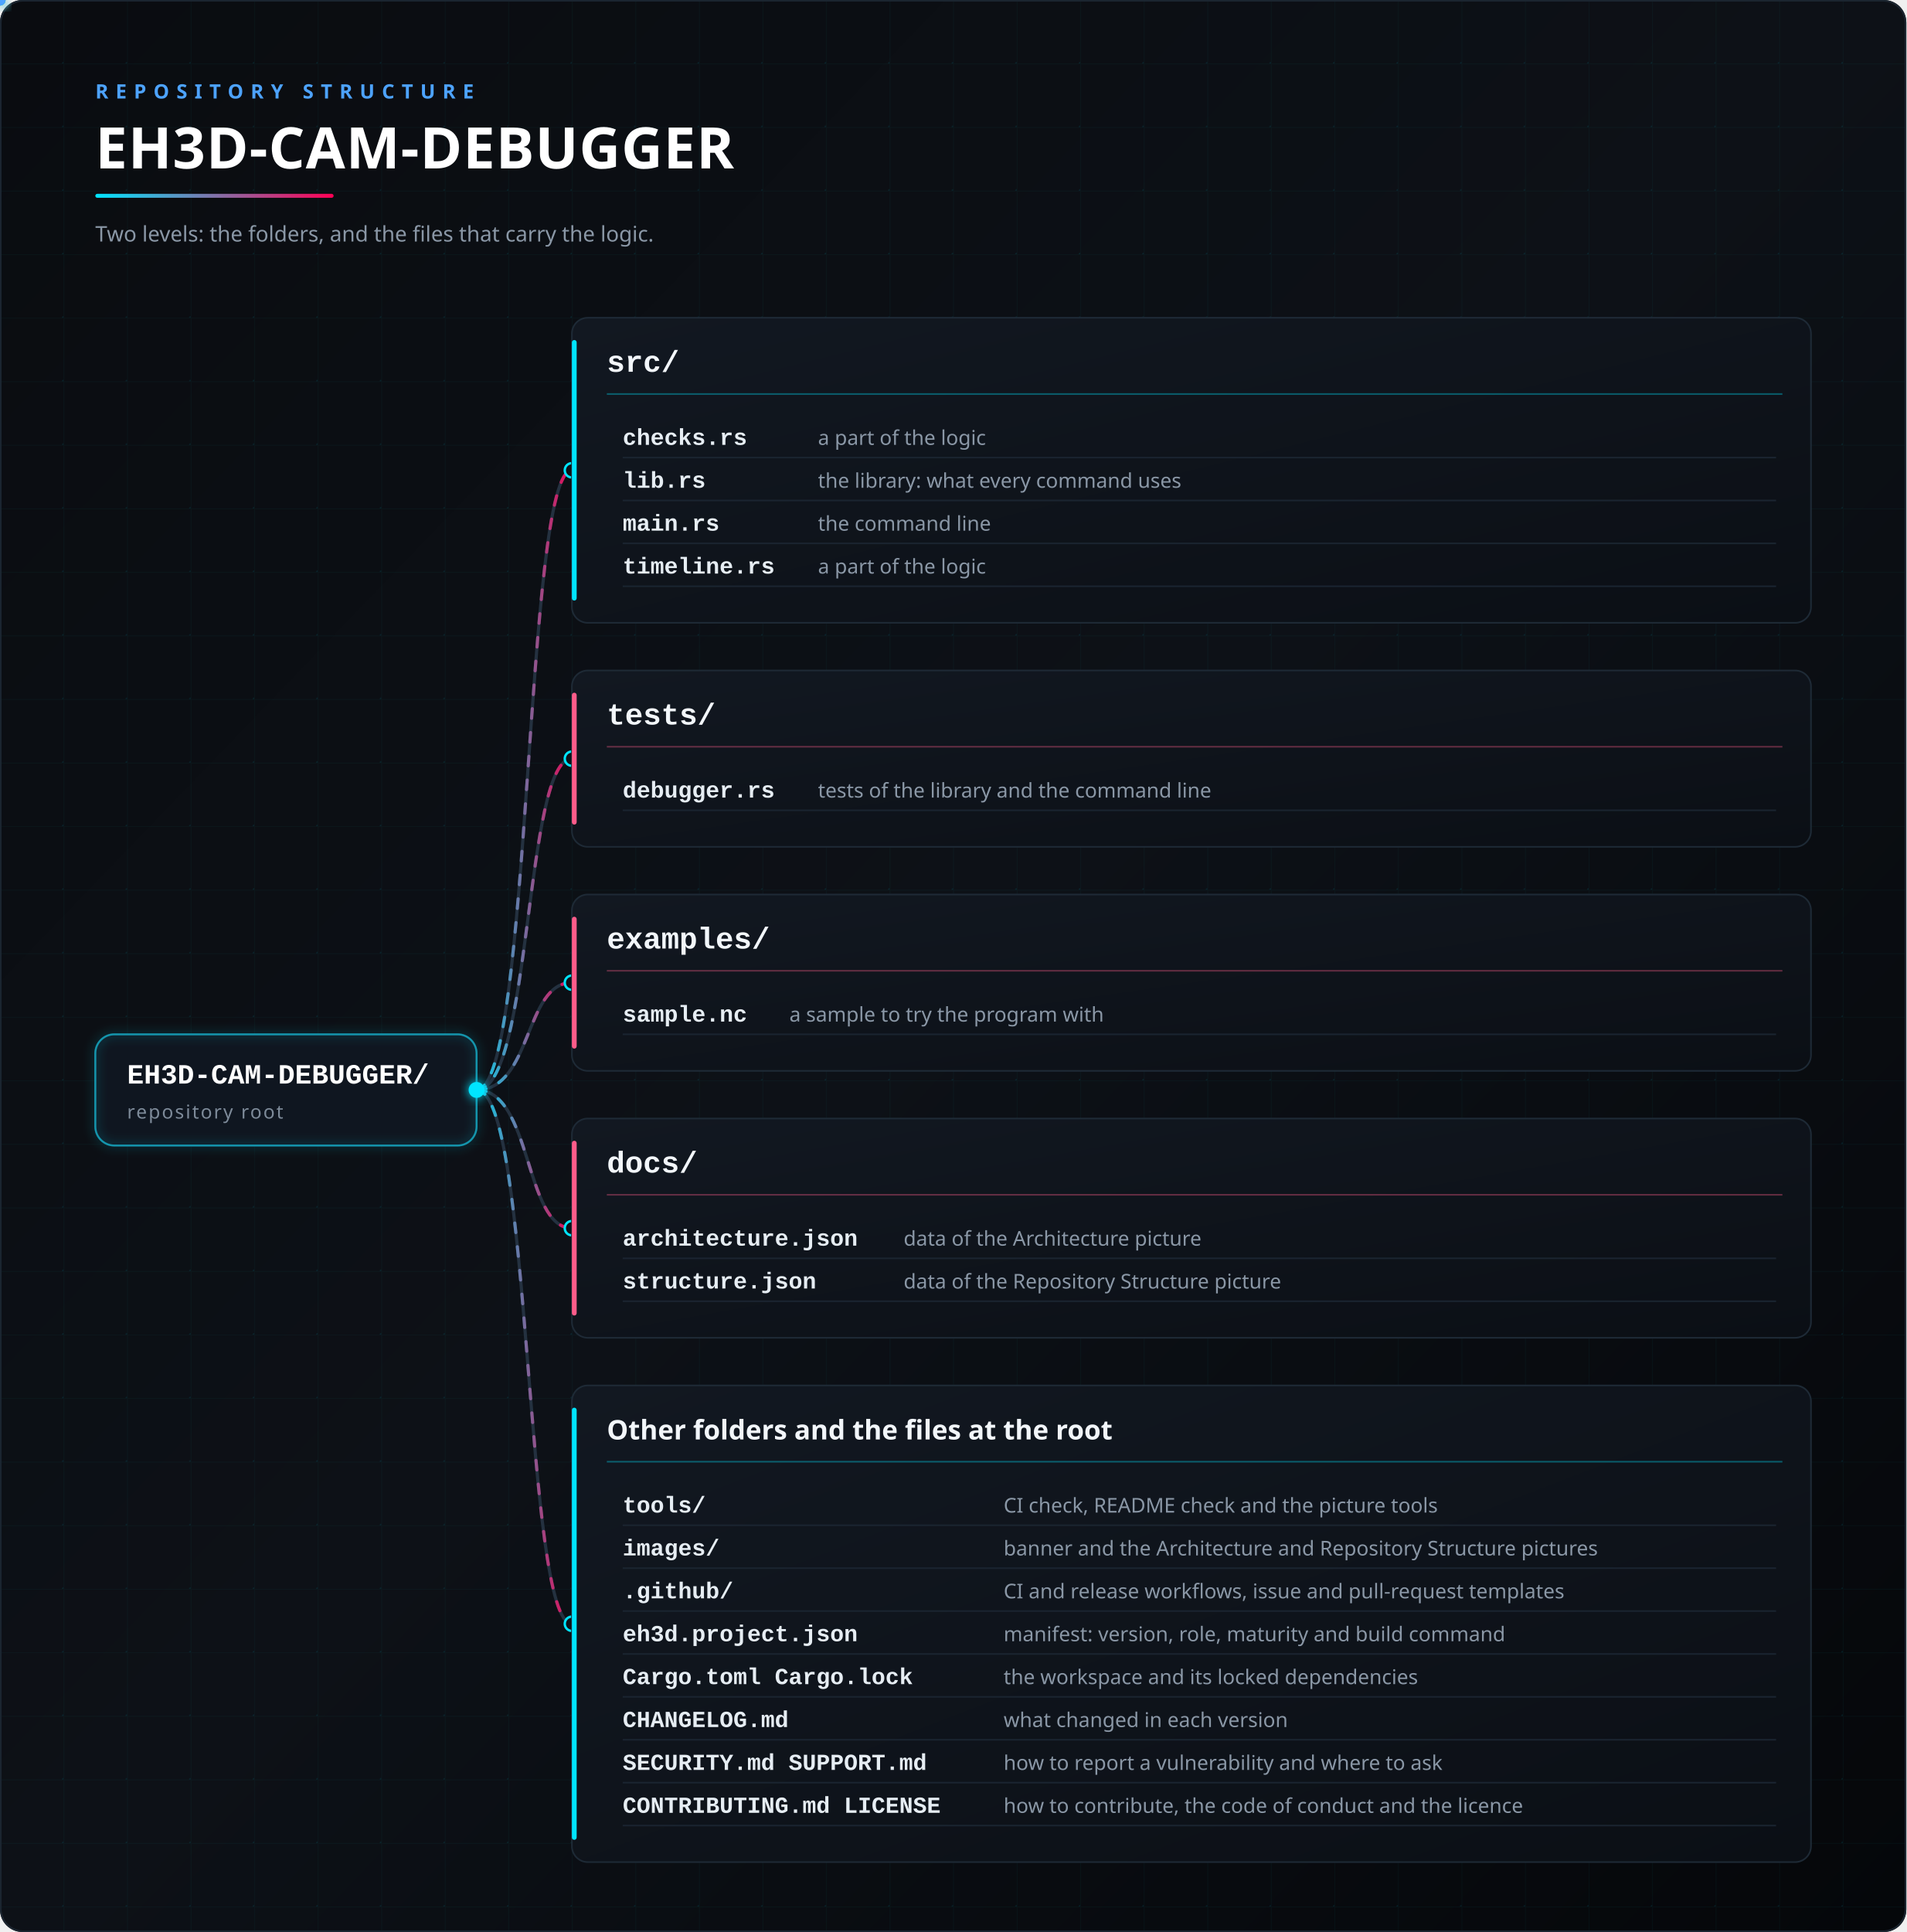
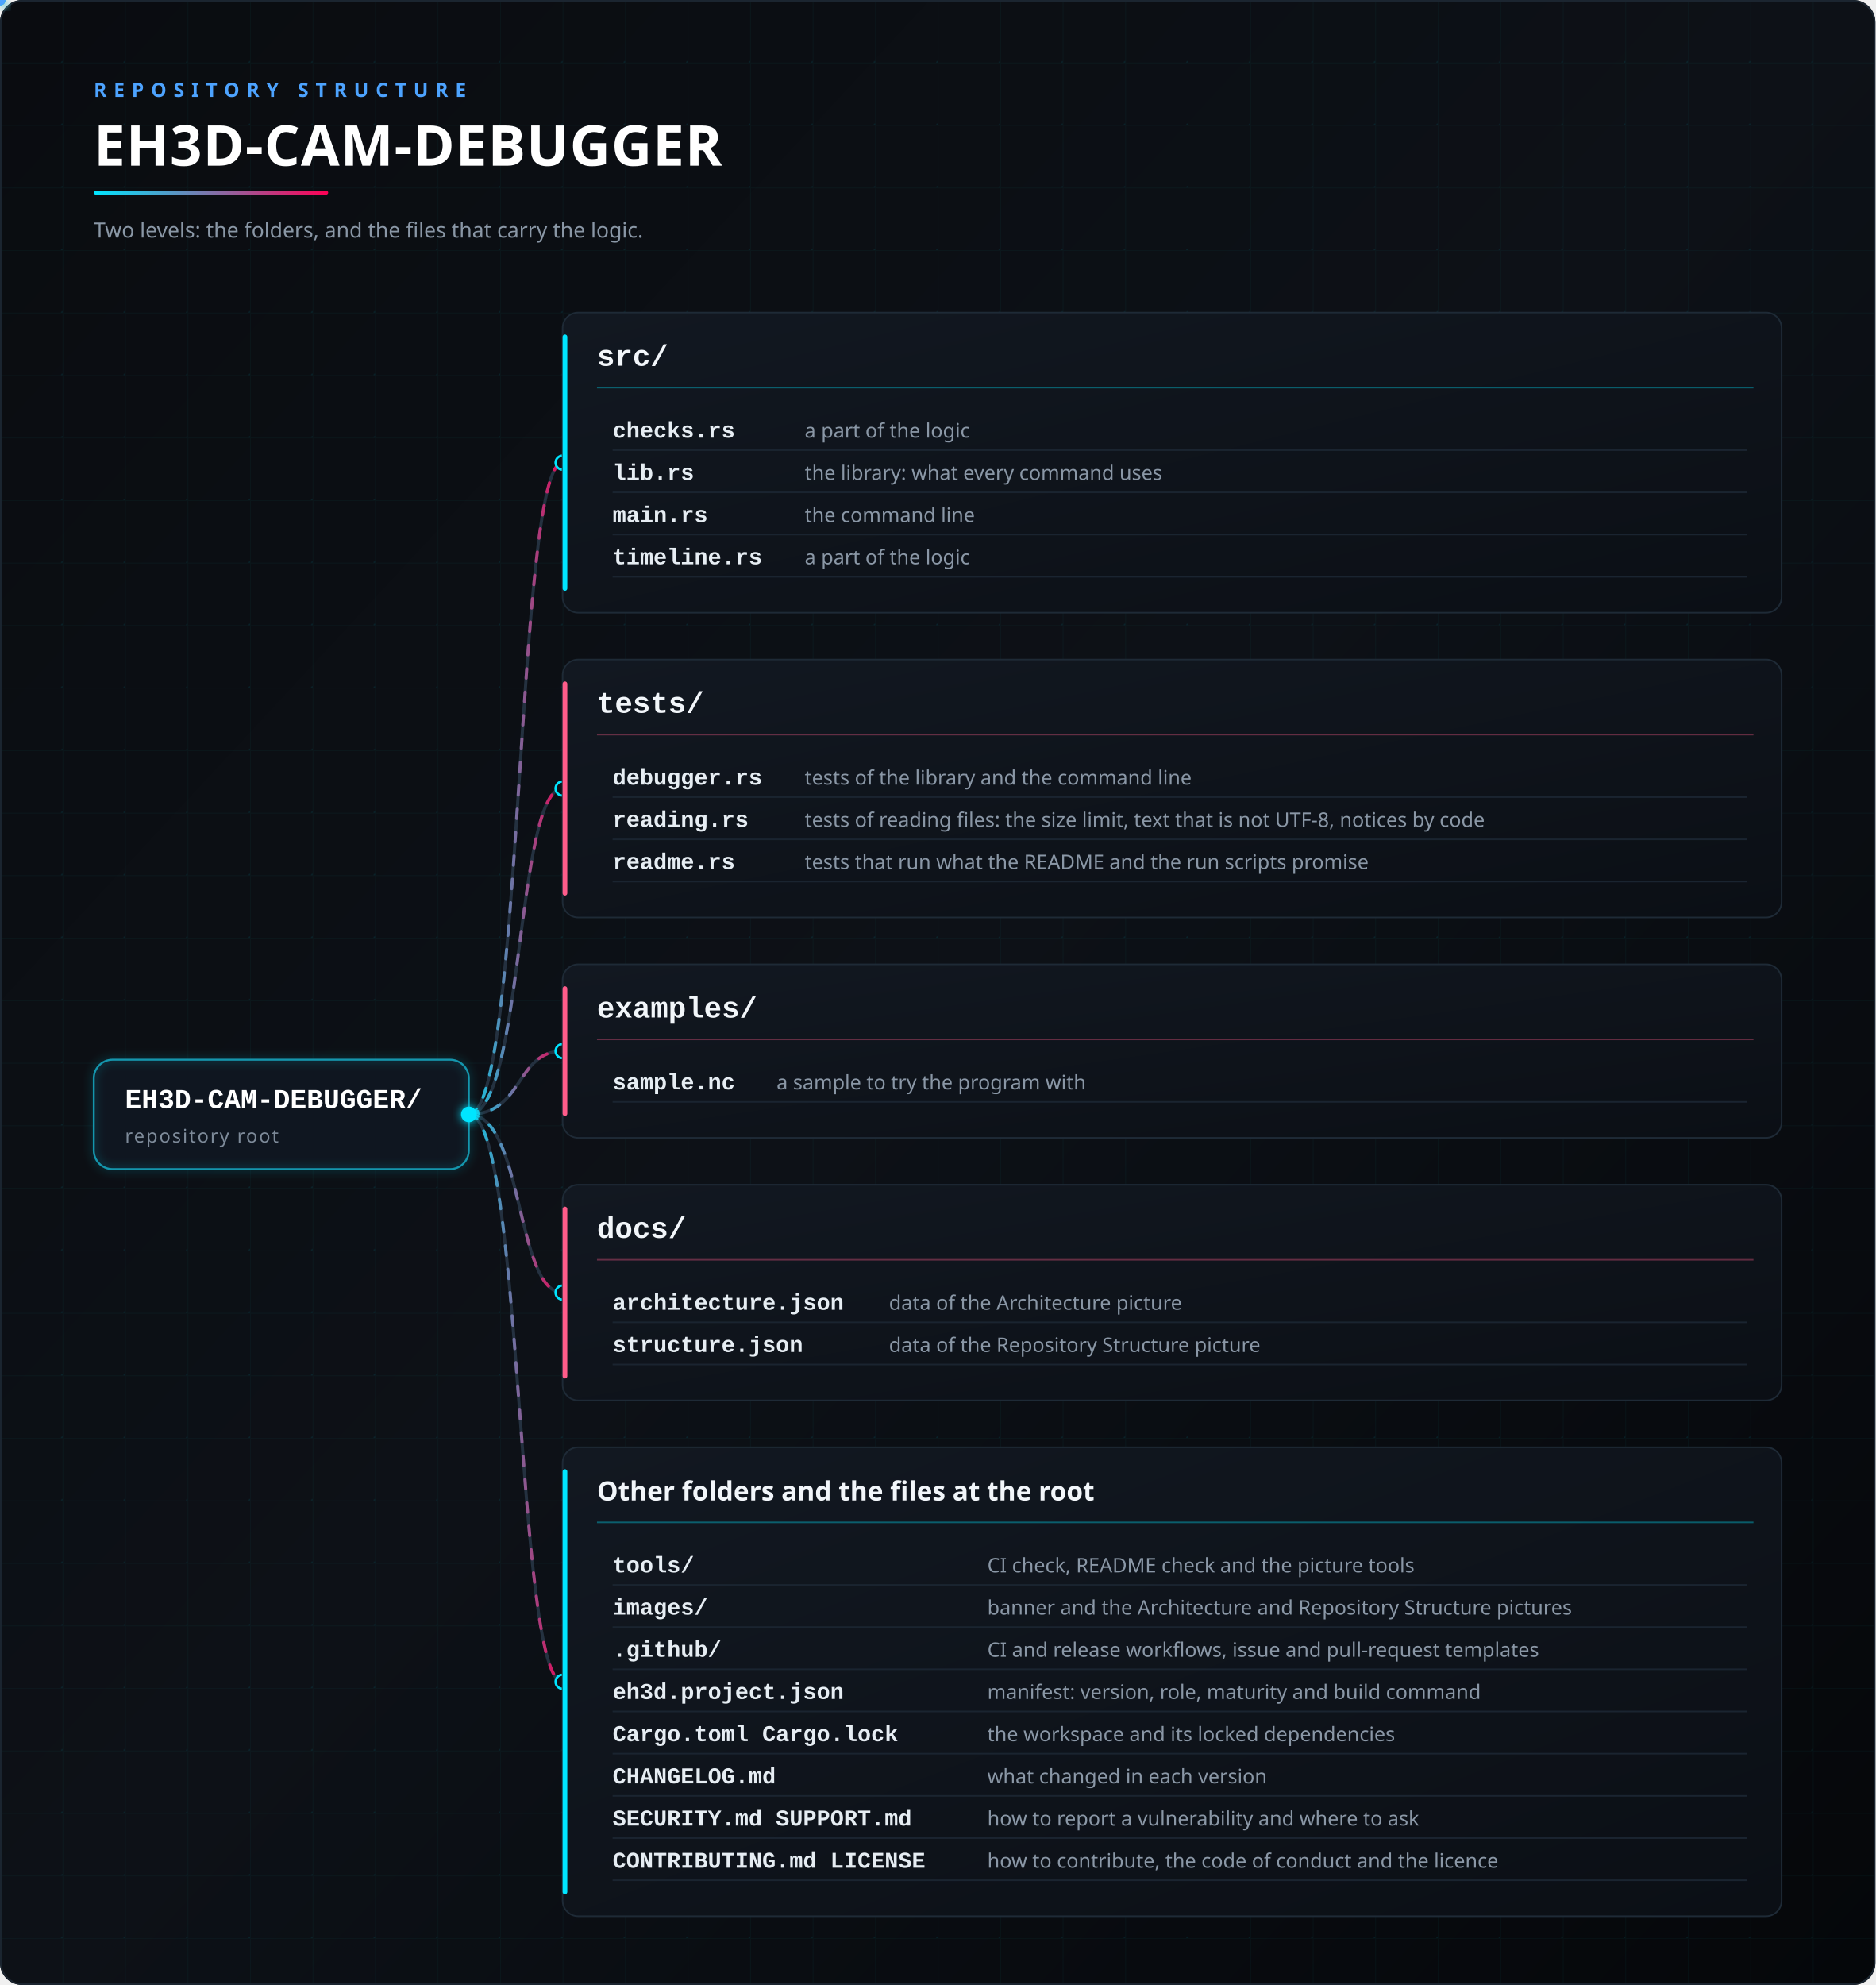
- <svg xmlns="http://www.w3.org/2000/svg" viewBox="0 0 1200 1216" width="100%" role="img" aria-labelledby="t d">
+ <svg xmlns="http://www.w3.org/2000/svg" viewBox="0 0 1200 1270" width="100%" role="img" aria-labelledby="t d">
  <defs>
    <linearGradient id="bg" x1="0" y1="0" x2="1" y2="1">
      <stop offset="0" stop-color="#0A0C10" />
      <stop offset="0.5" stop-color="#0D1117" />
      <stop offset="1" stop-color="#05070A" />
    </linearGradient>
    <linearGradient id="card" x1="0" y1="0" x2="1" y2="1">
      <stop offset="0" stop-color="#121821" />
      <stop offset="1" stop-color="#0B0F15" />
    </linearGradient>
    <linearGradient id="line" x1="0" y1="0" x2="1" y2="0">
      <stop offset="0" stop-color="#00E5FF" />
      <stop offset="1" stop-color="#FF0055" />
    </linearGradient>
    <filter id="glow" x="-50%" y="-50%" width="200%" height="200%">
      <feGaussianBlur stdDeviation="3" result="b" />
      <feMerge>
        <feMergeNode in="b" />
        <feMergeNode in="SourceGraphic" />
      </feMerge>
    </filter>
    <pattern id="grid" width="40" height="40" patternUnits="userSpaceOnUse">
      <path d="M40 0H0V40" fill="none" stroke="#00E5FF" stroke-opacity="0.035" />
      <circle cx="40" cy="40" r="1" fill="#00E5FF" fill-opacity="0.09" />
    </pattern>
  </defs>
-   <rect width="1200" height="1216" rx="14" fill="url(#bg)" />
-   <rect width="1200" height="1216" rx="14" fill="url(#grid)" />
-   <rect x="0.5" y="0.5" width="1199" height="1215" rx="14" fill="none" stroke="#1B2530" />
+   <rect width="1200" height="1270" rx="14" fill="url(#bg)" />
+   <rect width="1200" height="1270" rx="14" fill="url(#grid)" />
+   <rect x="0.5" y="0.5" width="1199" height="1269" rx="14" fill="none" stroke="#1B2530" />
  <text x="60" y="62" font-family="'Segoe UI','Noto Sans','Noto Sans CJK SC','Microsoft YaHei','Yu Gothic','Helvetica Neue',Helvetica,Arial,sans-serif" font-size="12.5" font-weight="600" fill="#4DA3FF" text-anchor="start" letter-spacing="4.5">REPOSITORY STRUCTURE</text>
  <text x="60" y="106" font-family="'Segoe UI','Noto Sans','Noto Sans CJK SC','Microsoft YaHei','Yu Gothic','Helvetica Neue',Helvetica,Arial,sans-serif" font-size="36" font-weight="700" fill="#FFFFFF" text-anchor="start" letter-spacing="0.5">EH3D-CAM-DEBUGGER</text>
  <rect x="60" y="122" width="150" height="2.5" rx="1.25" fill="url(#line)">
    <animate attributeName="width" values="40;150;150" keyTimes="0;0.4;1" dur="3s" repeatCount="indefinite" />
  </rect>
  <text x="60" y="152" font-family="'Segoe UI','Noto Sans','Noto Sans CJK SC','Microsoft YaHei','Yu Gothic','Helvetica Neue',Helvetica,Arial,sans-serif" font-size="13.5" font-weight="400" fill="#8A97A6" text-anchor="start">Two levels: the folders, and the files that carry the logic.</text>
-   <path id="c0" d="M300,686 C335,686 330,296 360,296" fill="none" stroke="#243140" stroke-width="2" />
-   <path d="M300,686 C335,686 330,296 360,296" fill="none" stroke="url(#line)" stroke-width="2" stroke-linecap="round" stroke-dasharray="6 9" opacity="0.9">
+   <path id="c0" d="M300,713 C335,713 330,296 360,296" fill="none" stroke="#243140" stroke-width="2" />
+   <path d="M300,713 C335,713 330,296 360,296" fill="none" stroke="url(#line)" stroke-width="2" stroke-linecap="round" stroke-dasharray="6 9" opacity="0.9">
    <animate attributeName="stroke-dashoffset" from="0" to="-30" dur="1.6s" repeatCount="indefinite" />
  </path>
  <circle cx="360" cy="296" r="4.5" fill="#0D1117" stroke="#00E5FF" stroke-width="1.5" />
-   <path id="c1" d="M300,686 C335,686 330,477.5 360,477.5" fill="none" stroke="#243140" stroke-width="2" />
-   <path d="M300,686 C335,686 330,477.5 360,477.5" fill="none" stroke="url(#line)" stroke-width="2" stroke-linecap="round" stroke-dasharray="6 9" opacity="0.9">
+   <path id="c1" d="M300,713 C335,713 330,504.5 360,504.5" fill="none" stroke="#243140" stroke-width="2" />
+   <path d="M300,713 C335,713 330,504.5 360,504.5" fill="none" stroke="url(#line)" stroke-width="2" stroke-linecap="round" stroke-dasharray="6 9" opacity="0.9">
    <animate attributeName="stroke-dashoffset" from="0" to="-30" dur="1.6s" repeatCount="indefinite" />
  </path>
-   <circle cx="360" cy="477.5" r="4.5" fill="#0D1117" stroke="#00E5FF" stroke-width="1.5" />
-   <path id="c2" d="M300,686 C335,686 330,618.5 360,618.5" fill="none" stroke="#243140" stroke-width="2" />
-   <path d="M300,686 C335,686 330,618.5 360,618.5" fill="none" stroke="url(#line)" stroke-width="2" stroke-linecap="round" stroke-dasharray="6 9" opacity="0.9">
+   <circle cx="360" cy="504.5" r="4.5" fill="#0D1117" stroke="#00E5FF" stroke-width="1.5" />
+   <path id="c2" d="M300,713 C335,713 330,672.5 360,672.5" fill="none" stroke="#243140" stroke-width="2" />
+   <path d="M300,713 C335,713 330,672.5 360,672.5" fill="none" stroke="url(#line)" stroke-width="2" stroke-linecap="round" stroke-dasharray="6 9" opacity="0.9">
    <animate attributeName="stroke-dashoffset" from="0" to="-30" dur="1.6s" repeatCount="indefinite" />
  </path>
-   <circle cx="360" cy="618.5" r="4.5" fill="#0D1117" stroke="#00E5FF" stroke-width="1.5" />
-   <path id="c3" d="M300,686 C335,686 330,773 360,773" fill="none" stroke="#243140" stroke-width="2" />
-   <path d="M300,686 C335,686 330,773 360,773" fill="none" stroke="url(#line)" stroke-width="2" stroke-linecap="round" stroke-dasharray="6 9" opacity="0.9">
+   <circle cx="360" cy="672.5" r="4.5" fill="#0D1117" stroke="#00E5FF" stroke-width="1.5" />
+   <path id="c3" d="M300,713 C335,713 330,827 360,827" fill="none" stroke="#243140" stroke-width="2" />
+   <path d="M300,713 C335,713 330,827 360,827" fill="none" stroke="url(#line)" stroke-width="2" stroke-linecap="round" stroke-dasharray="6 9" opacity="0.9">
    <animate attributeName="stroke-dashoffset" from="0" to="-30" dur="1.6s" repeatCount="indefinite" />
  </path>
-   <circle cx="360" cy="773" r="4.5" fill="#0D1117" stroke="#00E5FF" stroke-width="1.5" />
-   <path id="c4" d="M300,686 C335,686 330,1022 360,1022" fill="none" stroke="#243140" stroke-width="2" />
-   <path d="M300,686 C335,686 330,1022 360,1022" fill="none" stroke="url(#line)" stroke-width="2" stroke-linecap="round" stroke-dasharray="6 9" opacity="0.9">
+   <circle cx="360" cy="827" r="4.5" fill="#0D1117" stroke="#00E5FF" stroke-width="1.5" />
+   <path id="c4" d="M300,713 C335,713 330,1076 360,1076" fill="none" stroke="#243140" stroke-width="2" />
+   <path d="M300,713 C335,713 330,1076 360,1076" fill="none" stroke="url(#line)" stroke-width="2" stroke-linecap="round" stroke-dasharray="6 9" opacity="0.9">
    <animate attributeName="stroke-dashoffset" from="0" to="-30" dur="1.6s" repeatCount="indefinite" />
  </path>
-   <circle cx="360" cy="1022" r="4.5" fill="#0D1117" stroke="#00E5FF" stroke-width="1.5" />
+   <circle cx="360" cy="1076" r="4.5" fill="#0D1117" stroke="#00E5FF" stroke-width="1.5" />
  <circle r="3.5" fill="#00E5FF" filter="url(#glow)">
    <animateMotion dur="3.4s" repeatCount="indefinite">
      <mpath href="#c0" />
    </animateMotion>
  </circle>
  <circle r="3.5" fill="#4DA3FF" filter="url(#glow)">
    <animateMotion dur="4.2s" repeatCount="indefinite">
      <mpath href="#c1" />
    </animateMotion>
  </circle>
  <circle r="3.5" fill="#FFB300" filter="url(#glow)">
    <animateMotion dur="5.0s" repeatCount="indefinite">
      <mpath href="#c2" />
    </animateMotion>
  </circle>
  <circle r="3.5" fill="#00E5FF" filter="url(#glow)">
    <animateMotion dur="5.8s" repeatCount="indefinite">
      <mpath href="#c3" />
    </animateMotion>
  </circle>
  <circle r="3.5" fill="#4DA3FF" filter="url(#glow)">
    <animateMotion dur="6.6s" repeatCount="indefinite">
      <mpath href="#c4" />
    </animateMotion>
  </circle>
-   <rect x="60" y="651" width="240" height="70" rx="12" fill="#0F1620" stroke="#2A3A4C" stroke-width="1.2" />
-   <rect x="60" y="651" width="240" height="70" rx="12" fill="none" stroke="#00E5FF" stroke-opacity="0.5" stroke-width="1.2" filter="url(#glow)">
+   <rect x="60" y="678" width="240" height="70" rx="12" fill="#0F1620" stroke="#2A3A4C" stroke-width="1.2" />
+   <rect x="60" y="678" width="240" height="70" rx="12" fill="none" stroke="#00E5FF" stroke-opacity="0.5" stroke-width="1.2" filter="url(#glow)">
    <animate attributeName="stroke-opacity" values="0.15;0.6;0.15" dur="3.6s" repeatCount="indefinite" />
  </rect>
-   <text x="80" y="682" font-family="'JetBrains Mono','Cascadia Code','SFMono-Regular',Consolas,'Liberation Mono',monospace" font-size="17.6" font-weight="700" fill="#FFFFFF" text-anchor="start">EH3D-CAM-DEBUGGER/</text>
-   <text x="80" y="704" font-family="'Segoe UI','Noto Sans','Noto Sans CJK SC','Microsoft YaHei','Yu Gothic','Helvetica Neue',Helvetica,Arial,sans-serif" font-size="12" font-weight="400" fill="#7D8A99" text-anchor="start" letter-spacing="1">repository root</text>
-   <circle cx="300" cy="686" r="5" fill="#00E5FF" filter="url(#glow)" />
+   <text x="80" y="709" font-family="'JetBrains Mono','Cascadia Code','SFMono-Regular',Consolas,'Liberation Mono',monospace" font-size="17.6" font-weight="700" fill="#FFFFFF" text-anchor="start">EH3D-CAM-DEBUGGER/</text>
+   <text x="80" y="731" font-family="'Segoe UI','Noto Sans','Noto Sans CJK SC','Microsoft YaHei','Yu Gothic','Helvetica Neue',Helvetica,Arial,sans-serif" font-size="12" font-weight="400" fill="#7D8A99" text-anchor="start" letter-spacing="1">repository root</text>
+   <circle cx="300" cy="713" r="5" fill="#00E5FF" filter="url(#glow)" />
  <rect x="360" y="200" width="780" height="192" rx="10" fill="url(#card)" stroke="#1E2A36" stroke-width="1" />
  <rect x="360" y="214" width="3" height="164" rx="1.5" fill="#00E5FF">
    <animate attributeName="opacity" values="0.55;1;0.55" dur="4s" begin="0s" repeatCount="indefinite" />
  </rect>
  <text x="382" y="234" font-family="'JetBrains Mono','Cascadia Code','SFMono-Regular',Consolas,'Liberation Mono',monospace" font-size="19" font-weight="700" fill="#F2F6FA" text-anchor="start">src/</text>
  <line x1="382" y1="248" x2="1122" y2="248" stroke="#00E5FF" stroke-opacity="0.35" stroke-width="1" />
  <text x="392" y="280" font-family="'JetBrains Mono','Cascadia Code','SFMono-Regular',Consolas,'Liberation Mono',monospace" font-size="14.5" font-weight="600" fill="#E6EDF3" text-anchor="start">checks.rs</text>
  <text x="514.89" y="280" font-family="'Segoe UI','Noto Sans','Noto Sans CJK SC','Microsoft YaHei','Yu Gothic','Helvetica Neue',Helvetica,Arial,sans-serif" font-size="12.8" font-weight="400" fill="#8A97A6" text-anchor="start">a part of the logic</text>
  <line x1="392" y1="288" x2="1118" y2="288" stroke="#1A2430" stroke-width="1" />
  <text x="392" y="307" font-family="'JetBrains Mono','Cascadia Code','SFMono-Regular',Consolas,'Liberation Mono',monospace" font-size="14.5" font-weight="600" fill="#E6EDF3" text-anchor="start">lib.rs</text>
  <text x="514.89" y="307" font-family="'Segoe UI','Noto Sans','Noto Sans CJK SC','Microsoft YaHei','Yu Gothic','Helvetica Neue',Helvetica,Arial,sans-serif" font-size="12.8" font-weight="400" fill="#8A97A6" text-anchor="start">the library: what every command uses</text>
  <line x1="392" y1="315" x2="1118" y2="315" stroke="#1A2430" stroke-width="1" />
  <text x="392" y="334" font-family="'JetBrains Mono','Cascadia Code','SFMono-Regular',Consolas,'Liberation Mono',monospace" font-size="14.5" font-weight="600" fill="#E6EDF3" text-anchor="start">main.rs</text>
  <text x="514.89" y="334" font-family="'Segoe UI','Noto Sans','Noto Sans CJK SC','Microsoft YaHei','Yu Gothic','Helvetica Neue',Helvetica,Arial,sans-serif" font-size="12.8" font-weight="400" fill="#8A97A6" text-anchor="start">the command line</text>
  <line x1="392" y1="342" x2="1118" y2="342" stroke="#1A2430" stroke-width="1" />
  <text x="392" y="361" font-family="'JetBrains Mono','Cascadia Code','SFMono-Regular',Consolas,'Liberation Mono',monospace" font-size="14.5" font-weight="600" fill="#E6EDF3" text-anchor="start">timeline.rs</text>
  <text x="514.89" y="361" font-family="'Segoe UI','Noto Sans','Noto Sans CJK SC','Microsoft YaHei','Yu Gothic','Helvetica Neue',Helvetica,Arial,sans-serif" font-size="12.8" font-weight="400" fill="#8A97A6" text-anchor="start">a part of the logic</text>
  <line x1="392" y1="369" x2="1118" y2="369" stroke="#1A2430" stroke-width="1" />
-   <rect x="360" y="422" width="780" height="111" rx="10" fill="url(#card)" stroke="#1E2A36" stroke-width="1" />
-   <rect x="360" y="436" width="3" height="83" rx="1.5" fill="#FF5C8A">
+   <rect x="360" y="422" width="780" height="165" rx="10" fill="url(#card)" stroke="#1E2A36" stroke-width="1" />
+   <rect x="360" y="436" width="3" height="137" rx="1.5" fill="#FF5C8A">
    <animate attributeName="opacity" values="0.55;1;0.55" dur="4s" begin="0.6s" repeatCount="indefinite" />
  </rect>
  <text x="382" y="456" font-family="'JetBrains Mono','Cascadia Code','SFMono-Regular',Consolas,'Liberation Mono',monospace" font-size="19" font-weight="700" fill="#F2F6FA" text-anchor="start">tests/</text>
  <line x1="382" y1="470" x2="1122" y2="470" stroke="#FF5C8A" stroke-opacity="0.35" stroke-width="1" />
  <text x="392" y="502" font-family="'JetBrains Mono','Cascadia Code','SFMono-Regular',Consolas,'Liberation Mono',monospace" font-size="14.5" font-weight="600" fill="#E6EDF3" text-anchor="start">debugger.rs</text>
  <text x="514.89" y="502" font-family="'Segoe UI','Noto Sans','Noto Sans CJK SC','Microsoft YaHei','Yu Gothic','Helvetica Neue',Helvetica,Arial,sans-serif" font-size="12.8" font-weight="400" fill="#8A97A6" text-anchor="start">tests of the library and the command line</text>
  <line x1="392" y1="510" x2="1118" y2="510" stroke="#1A2430" stroke-width="1" />
-   <rect x="360" y="563" width="780" height="111" rx="10" fill="url(#card)" stroke="#1E2A36" stroke-width="1" />
-   <rect x="360" y="577" width="3" height="83" rx="1.5" fill="#FF5C8A">
+   <text x="392" y="529" font-family="'JetBrains Mono','Cascadia Code','SFMono-Regular',Consolas,'Liberation Mono',monospace" font-size="14.5" font-weight="600" fill="#E6EDF3" text-anchor="start">reading.rs</text>
+   <text x="514.89" y="529" font-family="'Segoe UI','Noto Sans','Noto Sans CJK SC','Microsoft YaHei','Yu Gothic','Helvetica Neue',Helvetica,Arial,sans-serif" font-size="12.8" font-weight="400" fill="#8A97A6" text-anchor="start">tests of reading files: the size limit, text that is not UTF-8, notices by code</text>
+   <line x1="392" y1="537" x2="1118" y2="537" stroke="#1A2430" stroke-width="1" />
+   <text x="392" y="556" font-family="'JetBrains Mono','Cascadia Code','SFMono-Regular',Consolas,'Liberation Mono',monospace" font-size="14.5" font-weight="600" fill="#E6EDF3" text-anchor="start">readme.rs</text>
+   <text x="514.89" y="556" font-family="'Segoe UI','Noto Sans','Noto Sans CJK SC','Microsoft YaHei','Yu Gothic','Helvetica Neue',Helvetica,Arial,sans-serif" font-size="12.8" font-weight="400" fill="#8A97A6" text-anchor="start">tests that run what the README and the run scripts promise</text>
+   <line x1="392" y1="564" x2="1118" y2="564" stroke="#1A2430" stroke-width="1" />
+   <rect x="360" y="617" width="780" height="111" rx="10" fill="url(#card)" stroke="#1E2A36" stroke-width="1" />
+   <rect x="360" y="631" width="3" height="83" rx="1.5" fill="#FF5C8A">
    <animate attributeName="opacity" values="0.55;1;0.55" dur="4s" begin="1.2s" repeatCount="indefinite" />
  </rect>
-   <text x="382" y="597" font-family="'JetBrains Mono','Cascadia Code','SFMono-Regular',Consolas,'Liberation Mono',monospace" font-size="19" font-weight="700" fill="#F2F6FA" text-anchor="start">examples/</text>
-   <line x1="382" y1="611" x2="1122" y2="611" stroke="#FF5C8A" stroke-opacity="0.35" stroke-width="1" />
-   <text x="392" y="643" font-family="'JetBrains Mono','Cascadia Code','SFMono-Regular',Consolas,'Liberation Mono',monospace" font-size="14.5" font-weight="600" fill="#E6EDF3" text-anchor="start">sample.nc</text>
-   <text x="496.91" y="643" font-family="'Segoe UI','Noto Sans','Noto Sans CJK SC','Microsoft YaHei','Yu Gothic','Helvetica Neue',Helvetica,Arial,sans-serif" font-size="12.8" font-weight="400" fill="#8A97A6" text-anchor="start">a sample to try the program with</text>
-   <line x1="392" y1="651" x2="1118" y2="651" stroke="#1A2430" stroke-width="1" />
-   <rect x="360" y="704" width="780" height="138" rx="10" fill="url(#card)" stroke="#1E2A36" stroke-width="1" />
-   <rect x="360" y="718" width="3" height="110" rx="1.5" fill="#FF5C8A">
+   <text x="382" y="651" font-family="'JetBrains Mono','Cascadia Code','SFMono-Regular',Consolas,'Liberation Mono',monospace" font-size="19" font-weight="700" fill="#F2F6FA" text-anchor="start">examples/</text>
+   <line x1="382" y1="665" x2="1122" y2="665" stroke="#FF5C8A" stroke-opacity="0.35" stroke-width="1" />
+   <text x="392" y="697" font-family="'JetBrains Mono','Cascadia Code','SFMono-Regular',Consolas,'Liberation Mono',monospace" font-size="14.5" font-weight="600" fill="#E6EDF3" text-anchor="start">sample.nc</text>
+   <text x="496.91" y="697" font-family="'Segoe UI','Noto Sans','Noto Sans CJK SC','Microsoft YaHei','Yu Gothic','Helvetica Neue',Helvetica,Arial,sans-serif" font-size="12.8" font-weight="400" fill="#8A97A6" text-anchor="start">a sample to try the program with</text>
+   <line x1="392" y1="705" x2="1118" y2="705" stroke="#1A2430" stroke-width="1" />
+   <rect x="360" y="758" width="780" height="138" rx="10" fill="url(#card)" stroke="#1E2A36" stroke-width="1" />
+   <rect x="360" y="772" width="3" height="110" rx="1.5" fill="#FF5C8A">
    <animate attributeName="opacity" values="0.55;1;0.55" dur="4s" begin="1.8s" repeatCount="indefinite" />
  </rect>
-   <text x="382" y="738" font-family="'JetBrains Mono','Cascadia Code','SFMono-Regular',Consolas,'Liberation Mono',monospace" font-size="19" font-weight="700" fill="#F2F6FA" text-anchor="start">docs/</text>
-   <line x1="382" y1="752" x2="1122" y2="752" stroke="#FF5C8A" stroke-opacity="0.35" stroke-width="1" />
-   <text x="392" y="784" font-family="'JetBrains Mono','Cascadia Code','SFMono-Regular',Consolas,'Liberation Mono',monospace" font-size="14.5" font-weight="600" fill="#E6EDF3" text-anchor="start">architecture.json</text>
-   <text x="568.83" y="784" font-family="'Segoe UI','Noto Sans','Noto Sans CJK SC','Microsoft YaHei','Yu Gothic','Helvetica Neue',Helvetica,Arial,sans-serif" font-size="12.8" font-weight="400" fill="#8A97A6" text-anchor="start">data of the Architecture picture</text>
-   <line x1="392" y1="792" x2="1118" y2="792" stroke="#1A2430" stroke-width="1" />
-   <text x="392" y="811" font-family="'JetBrains Mono','Cascadia Code','SFMono-Regular',Consolas,'Liberation Mono',monospace" font-size="14.5" font-weight="600" fill="#E6EDF3" text-anchor="start">structure.json</text>
-   <text x="568.83" y="811" font-family="'Segoe UI','Noto Sans','Noto Sans CJK SC','Microsoft YaHei','Yu Gothic','Helvetica Neue',Helvetica,Arial,sans-serif" font-size="12.8" font-weight="400" fill="#8A97A6" text-anchor="start">data of the Repository Structure picture</text>
-   <line x1="392" y1="819" x2="1118" y2="819" stroke="#1A2430" stroke-width="1" />
-   <rect x="360" y="872" width="780" height="300" rx="10" fill="url(#card)" stroke="#1E2A36" stroke-width="1" />
-   <rect x="360" y="886" width="3" height="272" rx="1.5" fill="#00E5FF">
+   <text x="382" y="792" font-family="'JetBrains Mono','Cascadia Code','SFMono-Regular',Consolas,'Liberation Mono',monospace" font-size="19" font-weight="700" fill="#F2F6FA" text-anchor="start">docs/</text>
+   <line x1="382" y1="806" x2="1122" y2="806" stroke="#FF5C8A" stroke-opacity="0.35" stroke-width="1" />
+   <text x="392" y="838" font-family="'JetBrains Mono','Cascadia Code','SFMono-Regular',Consolas,'Liberation Mono',monospace" font-size="14.5" font-weight="600" fill="#E6EDF3" text-anchor="start">architecture.json</text>
+   <text x="568.83" y="838" font-family="'Segoe UI','Noto Sans','Noto Sans CJK SC','Microsoft YaHei','Yu Gothic','Helvetica Neue',Helvetica,Arial,sans-serif" font-size="12.8" font-weight="400" fill="#8A97A6" text-anchor="start">data of the Architecture picture</text>
+   <line x1="392" y1="846" x2="1118" y2="846" stroke="#1A2430" stroke-width="1" />
+   <text x="392" y="865" font-family="'JetBrains Mono','Cascadia Code','SFMono-Regular',Consolas,'Liberation Mono',monospace" font-size="14.5" font-weight="600" fill="#E6EDF3" text-anchor="start">structure.json</text>
+   <text x="568.83" y="865" font-family="'Segoe UI','Noto Sans','Noto Sans CJK SC','Microsoft YaHei','Yu Gothic','Helvetica Neue',Helvetica,Arial,sans-serif" font-size="12.8" font-weight="400" fill="#8A97A6" text-anchor="start">data of the Repository Structure picture</text>
+   <line x1="392" y1="873" x2="1118" y2="873" stroke="#1A2430" stroke-width="1" />
+   <rect x="360" y="926" width="780" height="300" rx="10" fill="url(#card)" stroke="#1E2A36" stroke-width="1" />
+   <rect x="360" y="940" width="3" height="272" rx="1.5" fill="#00E5FF">
    <animate attributeName="opacity" values="0.55;1;0.55" dur="4s" begin="2.4s" repeatCount="indefinite" />
  </rect>
-   <text x="382" y="906" font-family="'Segoe UI','Noto Sans','Noto Sans CJK SC','Microsoft YaHei','Yu Gothic','Helvetica Neue',Helvetica,Arial,sans-serif" font-size="17" font-weight="700" fill="#F2F6FA" text-anchor="start">Other folders and the files at the root</text>
-   <line x1="382" y1="920" x2="1122" y2="920" stroke="#00E5FF" stroke-opacity="0.35" stroke-width="1" />
-   <text x="392" y="952" font-family="'JetBrains Mono','Cascadia Code','SFMono-Regular',Consolas,'Liberation Mono',monospace" font-size="14.5" font-weight="600" fill="#E6EDF3" text-anchor="start">tools/</text>
-   <text x="631.76" y="952" font-family="'Segoe UI','Noto Sans','Noto Sans CJK SC','Microsoft YaHei','Yu Gothic','Helvetica Neue',Helvetica,Arial,sans-serif" font-size="12.8" font-weight="400" fill="#8A97A6" text-anchor="start">CI check, README check and the picture tools</text>
-   <line x1="392" y1="960" x2="1118" y2="960" stroke="#1A2430" stroke-width="1" />
-   <text x="392" y="979" font-family="'JetBrains Mono','Cascadia Code','SFMono-Regular',Consolas,'Liberation Mono',monospace" font-size="14.5" font-weight="600" fill="#E6EDF3" text-anchor="start">images/</text>
-   <text x="631.76" y="979" font-family="'Segoe UI','Noto Sans','Noto Sans CJK SC','Microsoft YaHei','Yu Gothic','Helvetica Neue',Helvetica,Arial,sans-serif" font-size="12.8" font-weight="400" fill="#8A97A6" text-anchor="start">banner and the Architecture and Repository Structure pictures</text>
-   <line x1="392" y1="987" x2="1118" y2="987" stroke="#1A2430" stroke-width="1" />
-   <text x="392" y="1006" font-family="'JetBrains Mono','Cascadia Code','SFMono-Regular',Consolas,'Liberation Mono',monospace" font-size="14.5" font-weight="600" fill="#E6EDF3" text-anchor="start">.github/</text>
-   <text x="631.76" y="1006" font-family="'Segoe UI','Noto Sans','Noto Sans CJK SC','Microsoft YaHei','Yu Gothic','Helvetica Neue',Helvetica,Arial,sans-serif" font-size="12.8" font-weight="400" fill="#8A97A6" text-anchor="start">CI and release workflows, issue and pull-request templates</text>
+   <text x="382" y="960" font-family="'Segoe UI','Noto Sans','Noto Sans CJK SC','Microsoft YaHei','Yu Gothic','Helvetica Neue',Helvetica,Arial,sans-serif" font-size="17" font-weight="700" fill="#F2F6FA" text-anchor="start">Other folders and the files at the root</text>
+   <line x1="382" y1="974" x2="1122" y2="974" stroke="#00E5FF" stroke-opacity="0.35" stroke-width="1" />
+   <text x="392" y="1006" font-family="'JetBrains Mono','Cascadia Code','SFMono-Regular',Consolas,'Liberation Mono',monospace" font-size="14.5" font-weight="600" fill="#E6EDF3" text-anchor="start">tools/</text>
+   <text x="631.76" y="1006" font-family="'Segoe UI','Noto Sans','Noto Sans CJK SC','Microsoft YaHei','Yu Gothic','Helvetica Neue',Helvetica,Arial,sans-serif" font-size="12.8" font-weight="400" fill="#8A97A6" text-anchor="start">CI check, README check and the picture tools</text>
  <line x1="392" y1="1014" x2="1118" y2="1014" stroke="#1A2430" stroke-width="1" />
-   <text x="392" y="1033" font-family="'JetBrains Mono','Cascadia Code','SFMono-Regular',Consolas,'Liberation Mono',monospace" font-size="14.5" font-weight="600" fill="#E6EDF3" text-anchor="start">eh3d.project.json</text>
-   <text x="631.76" y="1033" font-family="'Segoe UI','Noto Sans','Noto Sans CJK SC','Microsoft YaHei','Yu Gothic','Helvetica Neue',Helvetica,Arial,sans-serif" font-size="12.8" font-weight="400" fill="#8A97A6" text-anchor="start">manifest: version, role, maturity and build command</text>
+   <text x="392" y="1033" font-family="'JetBrains Mono','Cascadia Code','SFMono-Regular',Consolas,'Liberation Mono',monospace" font-size="14.5" font-weight="600" fill="#E6EDF3" text-anchor="start">images/</text>
+   <text x="631.76" y="1033" font-family="'Segoe UI','Noto Sans','Noto Sans CJK SC','Microsoft YaHei','Yu Gothic','Helvetica Neue',Helvetica,Arial,sans-serif" font-size="12.8" font-weight="400" fill="#8A97A6" text-anchor="start">banner and the Architecture and Repository Structure pictures</text>
  <line x1="392" y1="1041" x2="1118" y2="1041" stroke="#1A2430" stroke-width="1" />
-   <text x="392" y="1060" font-family="'JetBrains Mono','Cascadia Code','SFMono-Regular',Consolas,'Liberation Mono',monospace" font-size="14.5" font-weight="600" fill="#E6EDF3" text-anchor="start">Cargo.toml  Cargo.lock</text>
-   <text x="631.76" y="1060" font-family="'Segoe UI','Noto Sans','Noto Sans CJK SC','Microsoft YaHei','Yu Gothic','Helvetica Neue',Helvetica,Arial,sans-serif" font-size="12.8" font-weight="400" fill="#8A97A6" text-anchor="start">the workspace and its locked dependencies</text>
+   <text x="392" y="1060" font-family="'JetBrains Mono','Cascadia Code','SFMono-Regular',Consolas,'Liberation Mono',monospace" font-size="14.5" font-weight="600" fill="#E6EDF3" text-anchor="start">.github/</text>
+   <text x="631.76" y="1060" font-family="'Segoe UI','Noto Sans','Noto Sans CJK SC','Microsoft YaHei','Yu Gothic','Helvetica Neue',Helvetica,Arial,sans-serif" font-size="12.8" font-weight="400" fill="#8A97A6" text-anchor="start">CI and release workflows, issue and pull-request templates</text>
  <line x1="392" y1="1068" x2="1118" y2="1068" stroke="#1A2430" stroke-width="1" />
-   <text x="392" y="1087" font-family="'JetBrains Mono','Cascadia Code','SFMono-Regular',Consolas,'Liberation Mono',monospace" font-size="14.5" font-weight="600" fill="#E6EDF3" text-anchor="start">CHANGELOG.md</text>
-   <text x="631.76" y="1087" font-family="'Segoe UI','Noto Sans','Noto Sans CJK SC','Microsoft YaHei','Yu Gothic','Helvetica Neue',Helvetica,Arial,sans-serif" font-size="12.8" font-weight="400" fill="#8A97A6" text-anchor="start">what changed in each version</text>
+   <text x="392" y="1087" font-family="'JetBrains Mono','Cascadia Code','SFMono-Regular',Consolas,'Liberation Mono',monospace" font-size="14.5" font-weight="600" fill="#E6EDF3" text-anchor="start">eh3d.project.json</text>
+   <text x="631.76" y="1087" font-family="'Segoe UI','Noto Sans','Noto Sans CJK SC','Microsoft YaHei','Yu Gothic','Helvetica Neue',Helvetica,Arial,sans-serif" font-size="12.8" font-weight="400" fill="#8A97A6" text-anchor="start">manifest: version, role, maturity and build command</text>
  <line x1="392" y1="1095" x2="1118" y2="1095" stroke="#1A2430" stroke-width="1" />
-   <text x="392" y="1114" font-family="'JetBrains Mono','Cascadia Code','SFMono-Regular',Consolas,'Liberation Mono',monospace" font-size="14.5" font-weight="600" fill="#E6EDF3" text-anchor="start">SECURITY.md  SUPPORT.md</text>
-   <text x="631.76" y="1114" font-family="'Segoe UI','Noto Sans','Noto Sans CJK SC','Microsoft YaHei','Yu Gothic','Helvetica Neue',Helvetica,Arial,sans-serif" font-size="12.8" font-weight="400" fill="#8A97A6" text-anchor="start">how to report a vulnerability and where to ask</text>
+   <text x="392" y="1114" font-family="'JetBrains Mono','Cascadia Code','SFMono-Regular',Consolas,'Liberation Mono',monospace" font-size="14.5" font-weight="600" fill="#E6EDF3" text-anchor="start">Cargo.toml  Cargo.lock</text>
+   <text x="631.76" y="1114" font-family="'Segoe UI','Noto Sans','Noto Sans CJK SC','Microsoft YaHei','Yu Gothic','Helvetica Neue',Helvetica,Arial,sans-serif" font-size="12.8" font-weight="400" fill="#8A97A6" text-anchor="start">the workspace and its locked dependencies</text>
  <line x1="392" y1="1122" x2="1118" y2="1122" stroke="#1A2430" stroke-width="1" />
-   <text x="392" y="1141" font-family="'JetBrains Mono','Cascadia Code','SFMono-Regular',Consolas,'Liberation Mono',monospace" font-size="14.5" font-weight="600" fill="#E6EDF3" text-anchor="start">CONTRIBUTING.md  LICENSE</text>
-   <text x="631.76" y="1141" font-family="'Segoe UI','Noto Sans','Noto Sans CJK SC','Microsoft YaHei','Yu Gothic','Helvetica Neue',Helvetica,Arial,sans-serif" font-size="12.8" font-weight="400" fill="#8A97A6" text-anchor="start">how to contribute, the code of conduct and the licence</text>
+   <text x="392" y="1141" font-family="'JetBrains Mono','Cascadia Code','SFMono-Regular',Consolas,'Liberation Mono',monospace" font-size="14.5" font-weight="600" fill="#E6EDF3" text-anchor="start">CHANGELOG.md</text>
+   <text x="631.76" y="1141" font-family="'Segoe UI','Noto Sans','Noto Sans CJK SC','Microsoft YaHei','Yu Gothic','Helvetica Neue',Helvetica,Arial,sans-serif" font-size="12.8" font-weight="400" fill="#8A97A6" text-anchor="start">what changed in each version</text>
  <line x1="392" y1="1149" x2="1118" y2="1149" stroke="#1A2430" stroke-width="1" />
+   <text x="392" y="1168" font-family="'JetBrains Mono','Cascadia Code','SFMono-Regular',Consolas,'Liberation Mono',monospace" font-size="14.5" font-weight="600" fill="#E6EDF3" text-anchor="start">SECURITY.md  SUPPORT.md</text>
+   <text x="631.76" y="1168" font-family="'Segoe UI','Noto Sans','Noto Sans CJK SC','Microsoft YaHei','Yu Gothic','Helvetica Neue',Helvetica,Arial,sans-serif" font-size="12.8" font-weight="400" fill="#8A97A6" text-anchor="start">how to report a vulnerability and where to ask</text>
+   <line x1="392" y1="1176" x2="1118" y2="1176" stroke="#1A2430" stroke-width="1" />
+   <text x="392" y="1195" font-family="'JetBrains Mono','Cascadia Code','SFMono-Regular',Consolas,'Liberation Mono',monospace" font-size="14.5" font-weight="600" fill="#E6EDF3" text-anchor="start">CONTRIBUTING.md  LICENSE</text>
+   <text x="631.76" y="1195" font-family="'Segoe UI','Noto Sans','Noto Sans CJK SC','Microsoft YaHei','Yu Gothic','Helvetica Neue',Helvetica,Arial,sans-serif" font-size="12.8" font-weight="400" fill="#8A97A6" text-anchor="start">how to contribute, the code of conduct and the licence</text>
+   <line x1="392" y1="1203" x2="1118" y2="1203" stroke="#1A2430" stroke-width="1" />
</svg>
